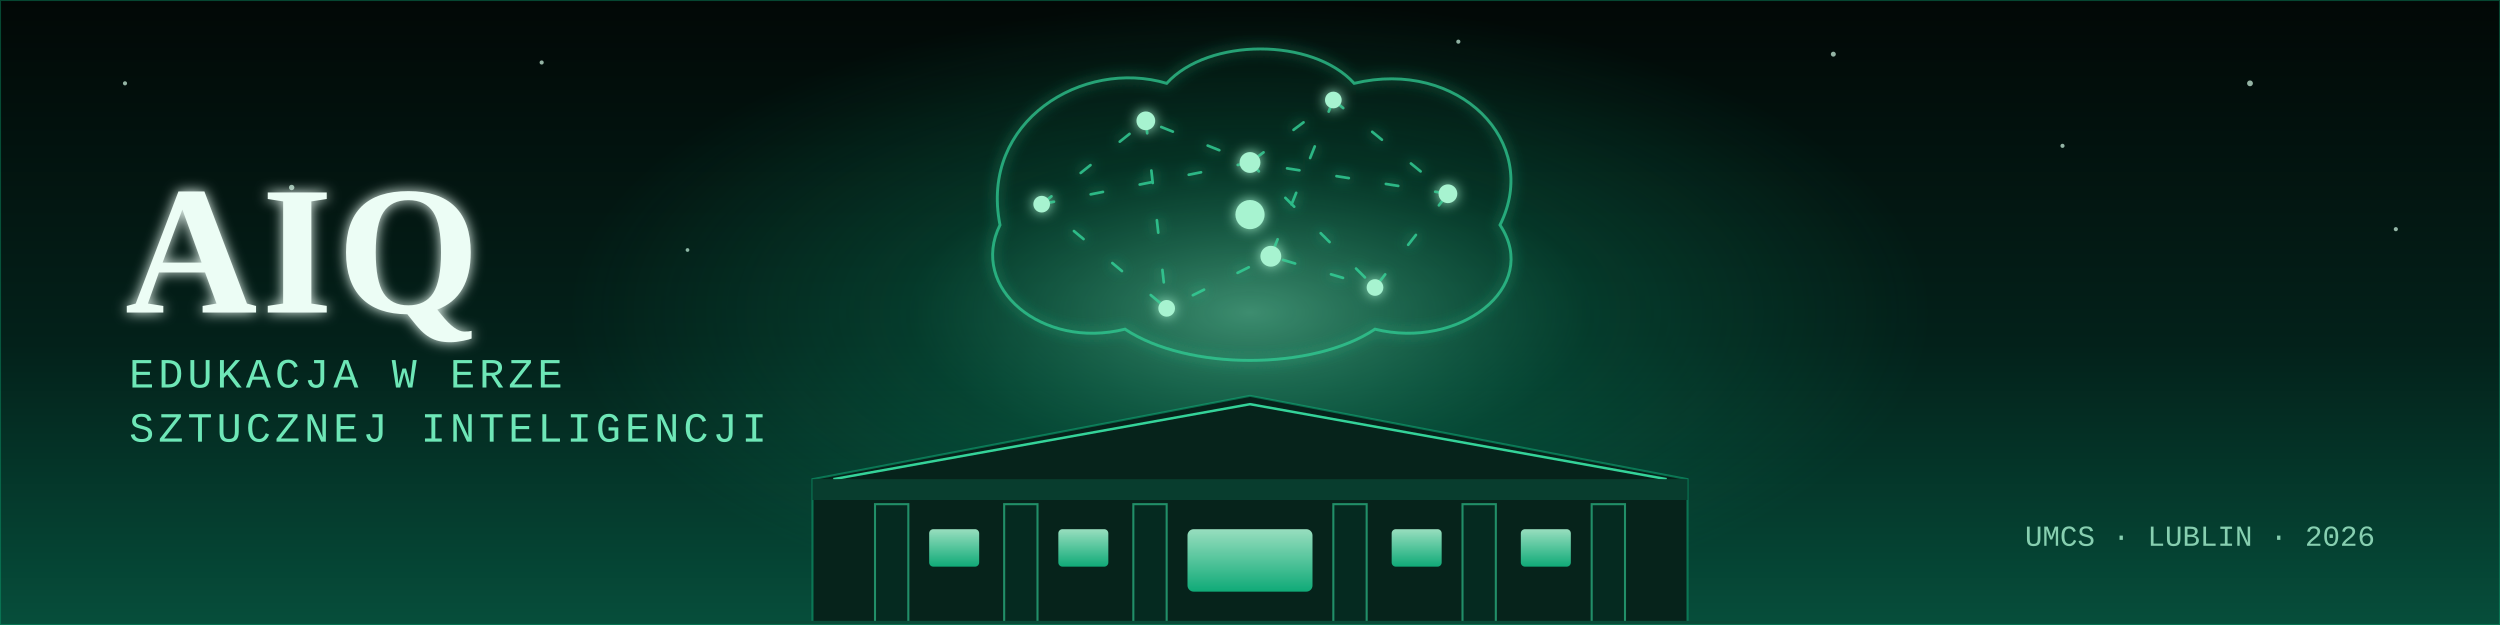
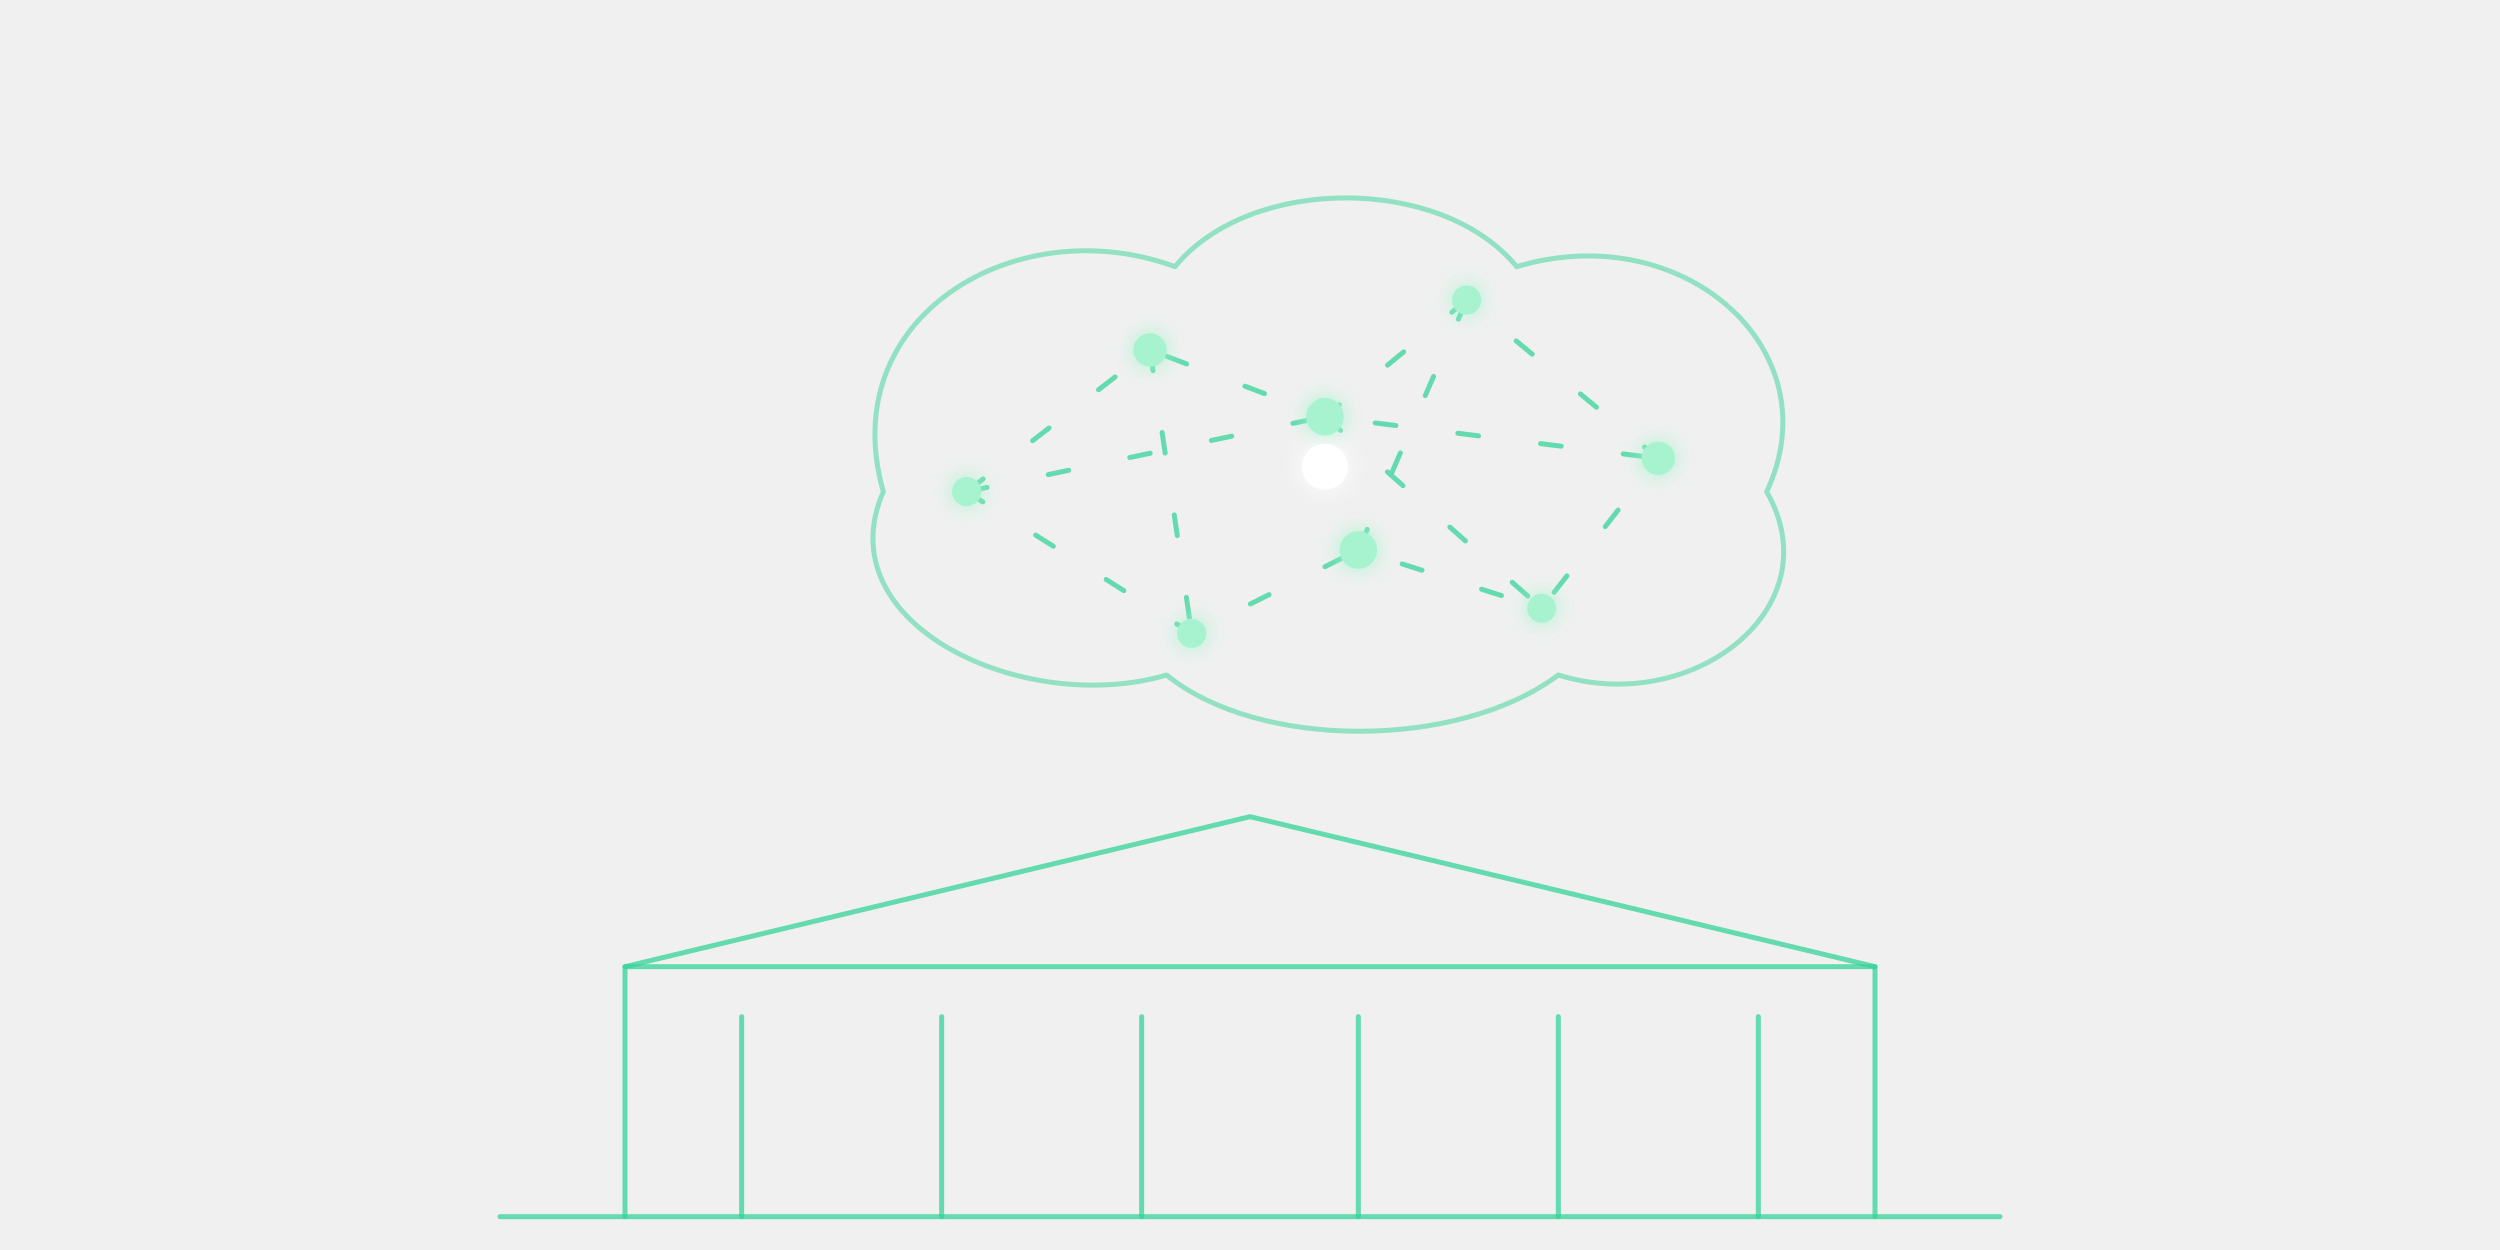
- <svg xmlns="http://www.w3.org/2000/svg" viewBox="0 0 1200 300" width="1200" height="300" role="img" aria-labelledby="t d">
+ <svg xmlns="http://www.w3.org/2000/svg" viewBox="0 0 600 300" width="600" height="300" role="img" aria-label="AIQ: sieć neuronów nad gmachem uczelni">
  <defs>
-     <linearGradient id="sky" x1="0" y1="0" x2="0" y2="1">
-       <stop offset="0" stop-color="#020806" />
-       <stop offset=".55" stop-color="#03211a" />
-       <stop offset="1" stop-color="#064e3b" />
-     </linearGradient>
-     <radialGradient id="halo" cx=".5" cy=".5" r=".5">
-       <stop offset="0" stop-color="#6ee7b7" stop-opacity=".55" />
-       <stop offset=".5" stop-color="#10b981" stop-opacity=".18" />
-       <stop offset="1" stop-color="#10b981" stop-opacity="0" />
-     </radialGradient>
-     <linearGradient id="win" x1="0" x2="0" y1="0" y2="1">
-       <stop offset="0" stop-color="#a7f3d0" />
-       <stop offset="1" stop-color="#10b981" />
-     </linearGradient>
-     <filter id="glow" x="-30%" y="-30%" width="160%" height="160%">
-       <feGaussianBlur stdDeviation="3" result="b" />
+     <filter id="g" x="-40%" y="-40%" width="180%" height="180%">
+       <feGaussianBlur stdDeviation="2.5" result="b" />
      <feMerge>
        <feMergeNode in="b" />
        <feMergeNode in="SourceGraphic" />
      </feMerge>
    </filter>
-     <filter id="soft" x="-20%" y="-20%" width="140%" height="140%">
-       <feGaussianBlur stdDeviation="1.2" />
-     </filter>
    <style>
- @keyframes pulse{0%,100%{opacity:.35}50%{opacity:1}}
- @keyframes rise{0%{transform:translateY(0);opacity:0}15%{opacity:.9}100%{transform:translateY(-150px);opacity:0}}
- @keyframes flow{to{stroke-dashoffset:-240}}
- @keyframes breathe{0%,100%{opacity:.75}50%{opacity:1}}
- @keyframes flick{0%,92%,100%{opacity:1}94%{opacity:.35}96%{opacity:.9}}
- .n{fill:#a7f3d0;animation:pulse 3.2s ease-in-out infinite}
- .n:nth-child(2n){animation-delay:-1.1s}.n:nth-child(3n){animation-delay:-2.2s}
- .syn{fill:none;stroke:#34d399;stroke-width:1.3;stroke-linecap:round;stroke-dasharray:6 18;animation:flow 6s linear infinite;opacity:.8}
+ @keyframes pulse{0%,100%{opacity:.4}50%{opacity:1}}
+ @keyframes flow{to{stroke-dashoffset:-200}}
+ @keyframes rise{0%{transform:translateY(0);opacity:0}15%{opacity:.8}100%{transform:translateY(-120px);opacity:0}}
+ .n{fill:#a7f3d0;animation:pulse 3.4s ease-in-out infinite}
+ .n:nth-child(2n){animation-delay:-1.2s}.n:nth-child(3n){animation-delay:-2.3s}
+ .syn{stroke-dasharray:5 15;animation:flow 7s linear infinite}
.p{fill:#6ee7b7;opacity:0;animation:rise 7s linear infinite}
- .brain{animation:breathe 5s ease-in-out infinite}
- .wl{fill:url(#win);opacity:.9;animation:flick 9s linear infinite}
@media (prefers-reduced-motion:reduce){*{animation:none!important}.p{display:none}}
</style>
  </defs>
-   <rect width="1200" height="300" fill="url(#sky)" />
-   <g fill="#d1fae5" opacity=".7">
-     <circle cx="60" cy="40" r="1" />
-     <circle cx="140" cy="90" r="1.3" />
-     <circle cx="260" cy="30" r="1" />
-     <circle cx="330" cy="120" r=".9" />
-     <circle cx="880" cy="26" r="1.2" />
-     <circle cx="990" cy="70" r="1" />
-     <circle cx="1080" cy="40" r="1.4" />
-     <circle cx="1150" cy="110" r="1" />
-     <circle cx="700" cy="20" r="1" />
-   </g>
-   <ellipse cx="600" cy="150" rx="330" ry="150" fill="url(#halo)" />
-   <g transform="translate(390,170)">
-     <path d="M0 130 L0 60 L210 20 L420 60 L420 130 Z" fill="#06231b" stroke="#10b981" stroke-opacity=".5" />
-     <path d="M10 60 L210 24 L410 60" fill="none" stroke="#34d399" stroke-width="1.2" />
-     <rect x="0" y="60" width="420" height="10" fill="#083d2e" />
-     <g fill="#052a20" stroke="#34d399" stroke-opacity=".6" stroke-width="1">
-       <rect x="30" y="72" width="16" height="58" />
-       <rect x="92" y="72" width="16" height="58" />
-       <rect x="154" y="72" width="16" height="58" />
-       <rect x="250" y="72" width="16" height="58" />
-       <rect x="312" y="72" width="16" height="58" />
-       <rect x="374" y="72" width="16" height="58" />
-     </g>
-     <g class="wl">
-       <rect x="56" y="84" width="24" height="18" rx="2" />
-       <rect x="118" y="84" width="24" height="18" rx="2" />
-       <rect x="180" y="84" width="60" height="30" rx="3" />
-       <rect x="278" y="84" width="24" height="18" rx="2" />
-       <rect x="340" y="84" width="24" height="18" rx="2" />
-     </g>
-     <rect x="-30" y="128" width="480" height="6" fill="#0a4a38" />
-   </g>
-   <rect x="0" y="300" width="1200" height="0" />
-   <rect x="0" y="302" width="1200" height="0" />
-   <g class="brain" filter="url(#glow)" transform="translate(600,98)">
-     <path d="M-120 10 C-130 -40 -80 -70 -40 -58 C-20 -80 30 -80 50 -58 C100 -70 140 -30 120 10 C140 40 100 70 60 60 C30 80 -30 80 -60 60 C-100 70 -135 40 -120 10 Z" fill="none" stroke="#34d399" stroke-width="1.4" stroke-opacity=".7" />
+   <g fill="none" stroke="#34d399" stroke-width="1.2" stroke-linecap="round" stroke-linejoin="round" stroke-opacity=".75">
+     <path d="M150 292 V232 L300 196 L450 232 V292" />
+     <path d="M150 232 H450" />
+     <path d="M178 244 V292 M226 244 V292 M274 244 V292 M326 244 V292 M374 244 V292 M422 244 V292" />
+     <path d="M120 292 H480" />
+     <path d="M212 118 C200 76 244 50 282 64 C300 42 346 42 364 64 C404 52 440 84 424 118 C440 146 406 172 374 162 C350 180 302 180 280 162 C246 172 198 150 212 118 Z" stroke-opacity=".5" />
    <g class="syn">
-       <path d="M-100 0 L-50 -40 L0 -20 L40 -50 L95 -5 L60 40 L10 25 L-40 50 L-100 0" />
-       <path d="M-50 -40 L-40 50 M0 -20 L60 40 M40 -50 L10 25 M-100 0 L0 -20 L95 -5" />
-     </g>
-     <g>
-       <circle class="n" cx="-100" cy="0" r="4" />
-       <circle class="n" cx="-50" cy="-40" r="4.5" />
-       <circle class="n" cx="0" cy="-20" r="5" />
-       <circle class="n" cx="40" cy="-50" r="4" />
-       <circle class="n" cx="95" cy="-5" r="4.5" />
-       <circle class="n" cx="60" cy="40" r="4" />
-       <circle class="n" cx="10" cy="25" r="5" />
-       <circle class="n" cx="-40" cy="50" r="4" />
-       <circle class="n" cx="0" cy="5" r="7" fill="#fff" />
+       <path d="M232 118 L276 84 L318 100 L352 72 L398 110 L370 146 L326 132 L286 152 L232 118" />
+       <path d="M276 84 L286 152 M318 100 L370 146 M352 72 L326 132 M232 118 L318 100 L398 110" />
    </g>
  </g>
-   <g filter="url(#soft)">
-     <circle class="p" cx="470" cy="250" r="2.2" style="animation-delay:-1s" />
-     <circle class="p" cx="520" cy="262" r="1.8" style="animation-delay:-3s" />
-     <circle class="p" cx="585" cy="255" r="2.4" style="animation-delay:-5s" />
-     <circle class="p" cx="640" cy="266" r="1.6" style="animation-delay:-2s" />
-     <circle class="p" cx="700" cy="250" r="2" style="animation-delay:-6s" />
-     <circle class="p" cx="745" cy="262" r="2.3" style="animation-delay:-4s" />
-     <circle class="p" cx="560" cy="270" r="1.5" style="animation-delay:-0.5s" />
-     <circle class="p" cx="670" cy="272" r="1.7" style="animation-delay:-3.6s" />
+   <g filter="url(#g)">
+     <circle class="n" cx="232" cy="118" r="3.5" />
+     <circle class="n" cx="276" cy="84" r="4" />
+     <circle class="n" cx="318" cy="100" r="4.5" />
+     <circle class="n" cx="352" cy="72" r="3.5" />
+     <circle class="n" cx="398" cy="110" r="4" />
+     <circle class="n" cx="370" cy="146" r="3.5" />
+     <circle class="n" cx="326" cy="132" r="4.5" />
+     <circle class="n" cx="286" cy="152" r="3.5" />
+     <circle cx="318" cy="112" r="5.5" fill="#fff" />
  </g>
-   <g font-family="Georgia,'Times New Roman',serif" fill="#ecfdf5">
-     <text x="60" y="150" font-size="88" font-weight="700" letter-spacing="2" filter="url(#glow)">AIQ</text>
-     <text x="62" y="186" font-size="20" font-family="Consolas,'Courier New',monospace" fill="#6ee7b7" letter-spacing="2">EDUKACJA W ERZE</text>
-     <text x="62" y="212" font-size="20" font-family="Consolas,'Courier New',monospace" fill="#6ee7b7" letter-spacing="2">SZTUCZNEJ INTELIGENCJI</text>
+   <g>
+     <circle class="p" cx="250" cy="286" r="1.8" style="animation-delay:-1s" />
+     <circle class="p" cx="300" cy="288" r="2" style="animation-delay:-3.5s" />
+     <circle class="p" cx="350" cy="286" r="1.6" style="animation-delay:-5.5s" />
+     <circle class="p" cx="400" cy="289" r="1.8" style="animation-delay:-2.2s" />
  </g>
-   <g font-family="Consolas,'Courier New',monospace" font-size="14" fill="#a7f3d0" opacity=".8" text-anchor="end">
-     <text x="1140" y="262">UMCS · LUBLIN · 2026</text>
-   </g>
-   <rect width="1200" height="300" fill="none" stroke="#10b981" stroke-opacity=".35" />
</svg>
